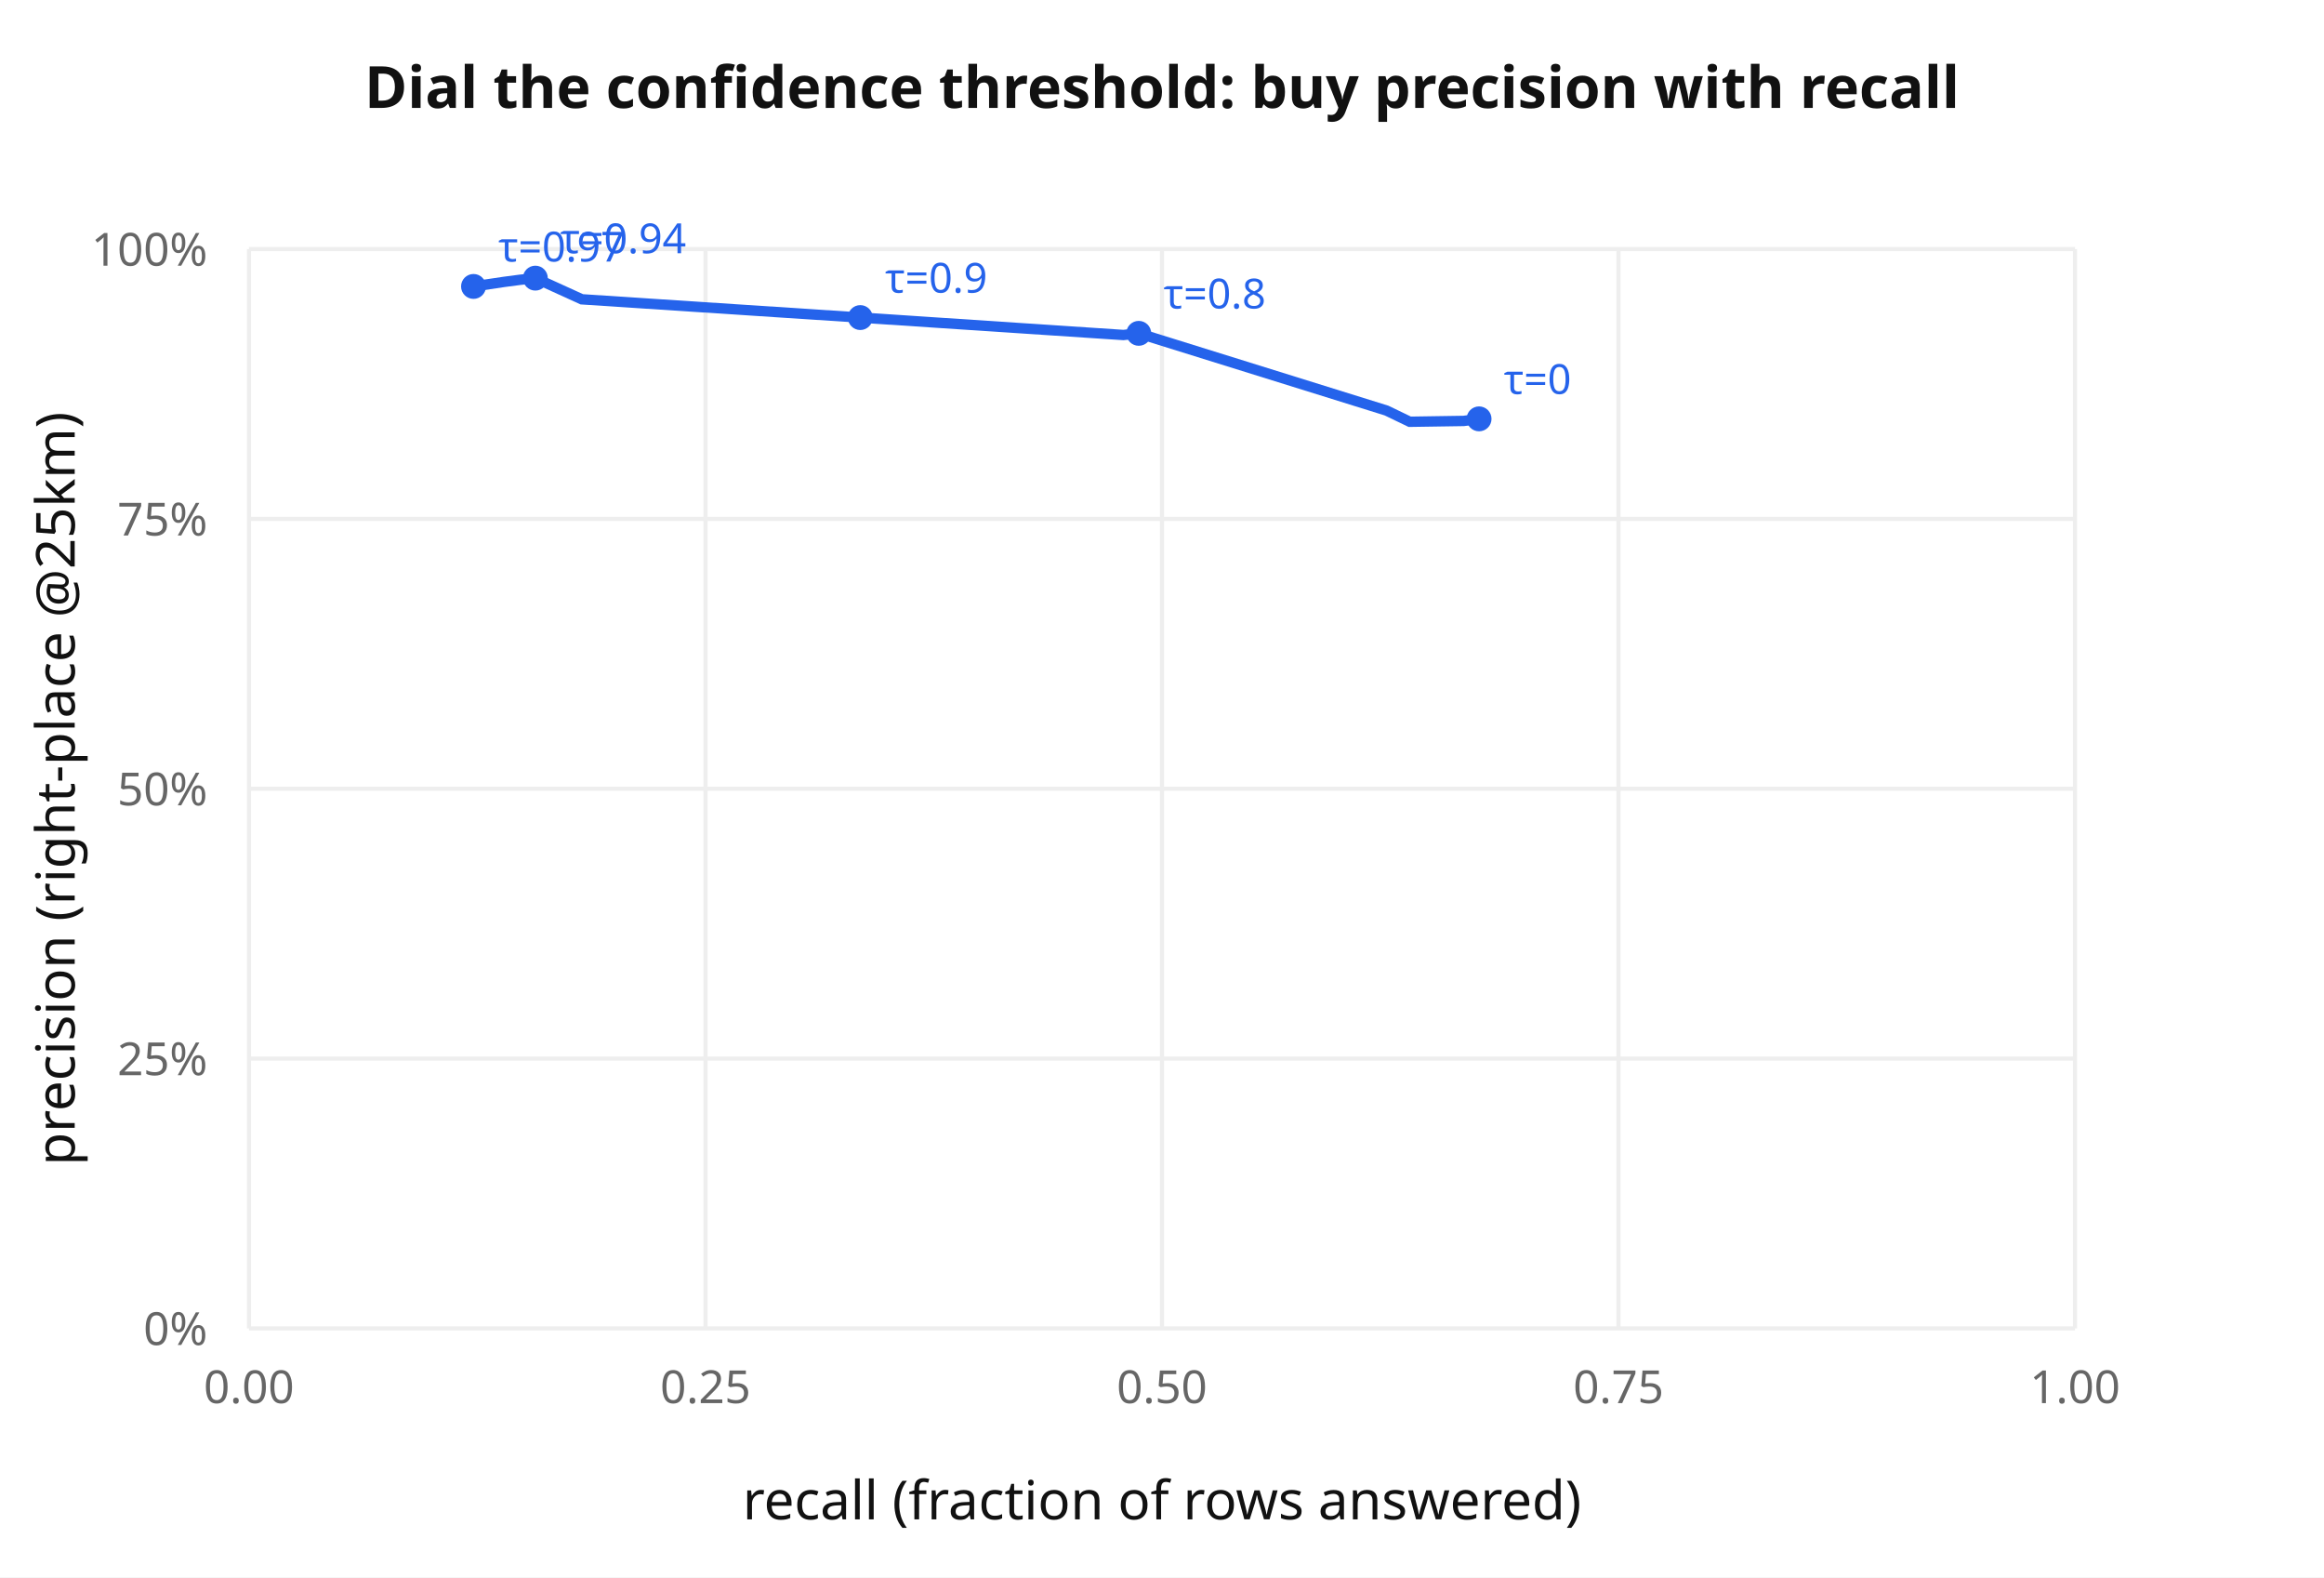
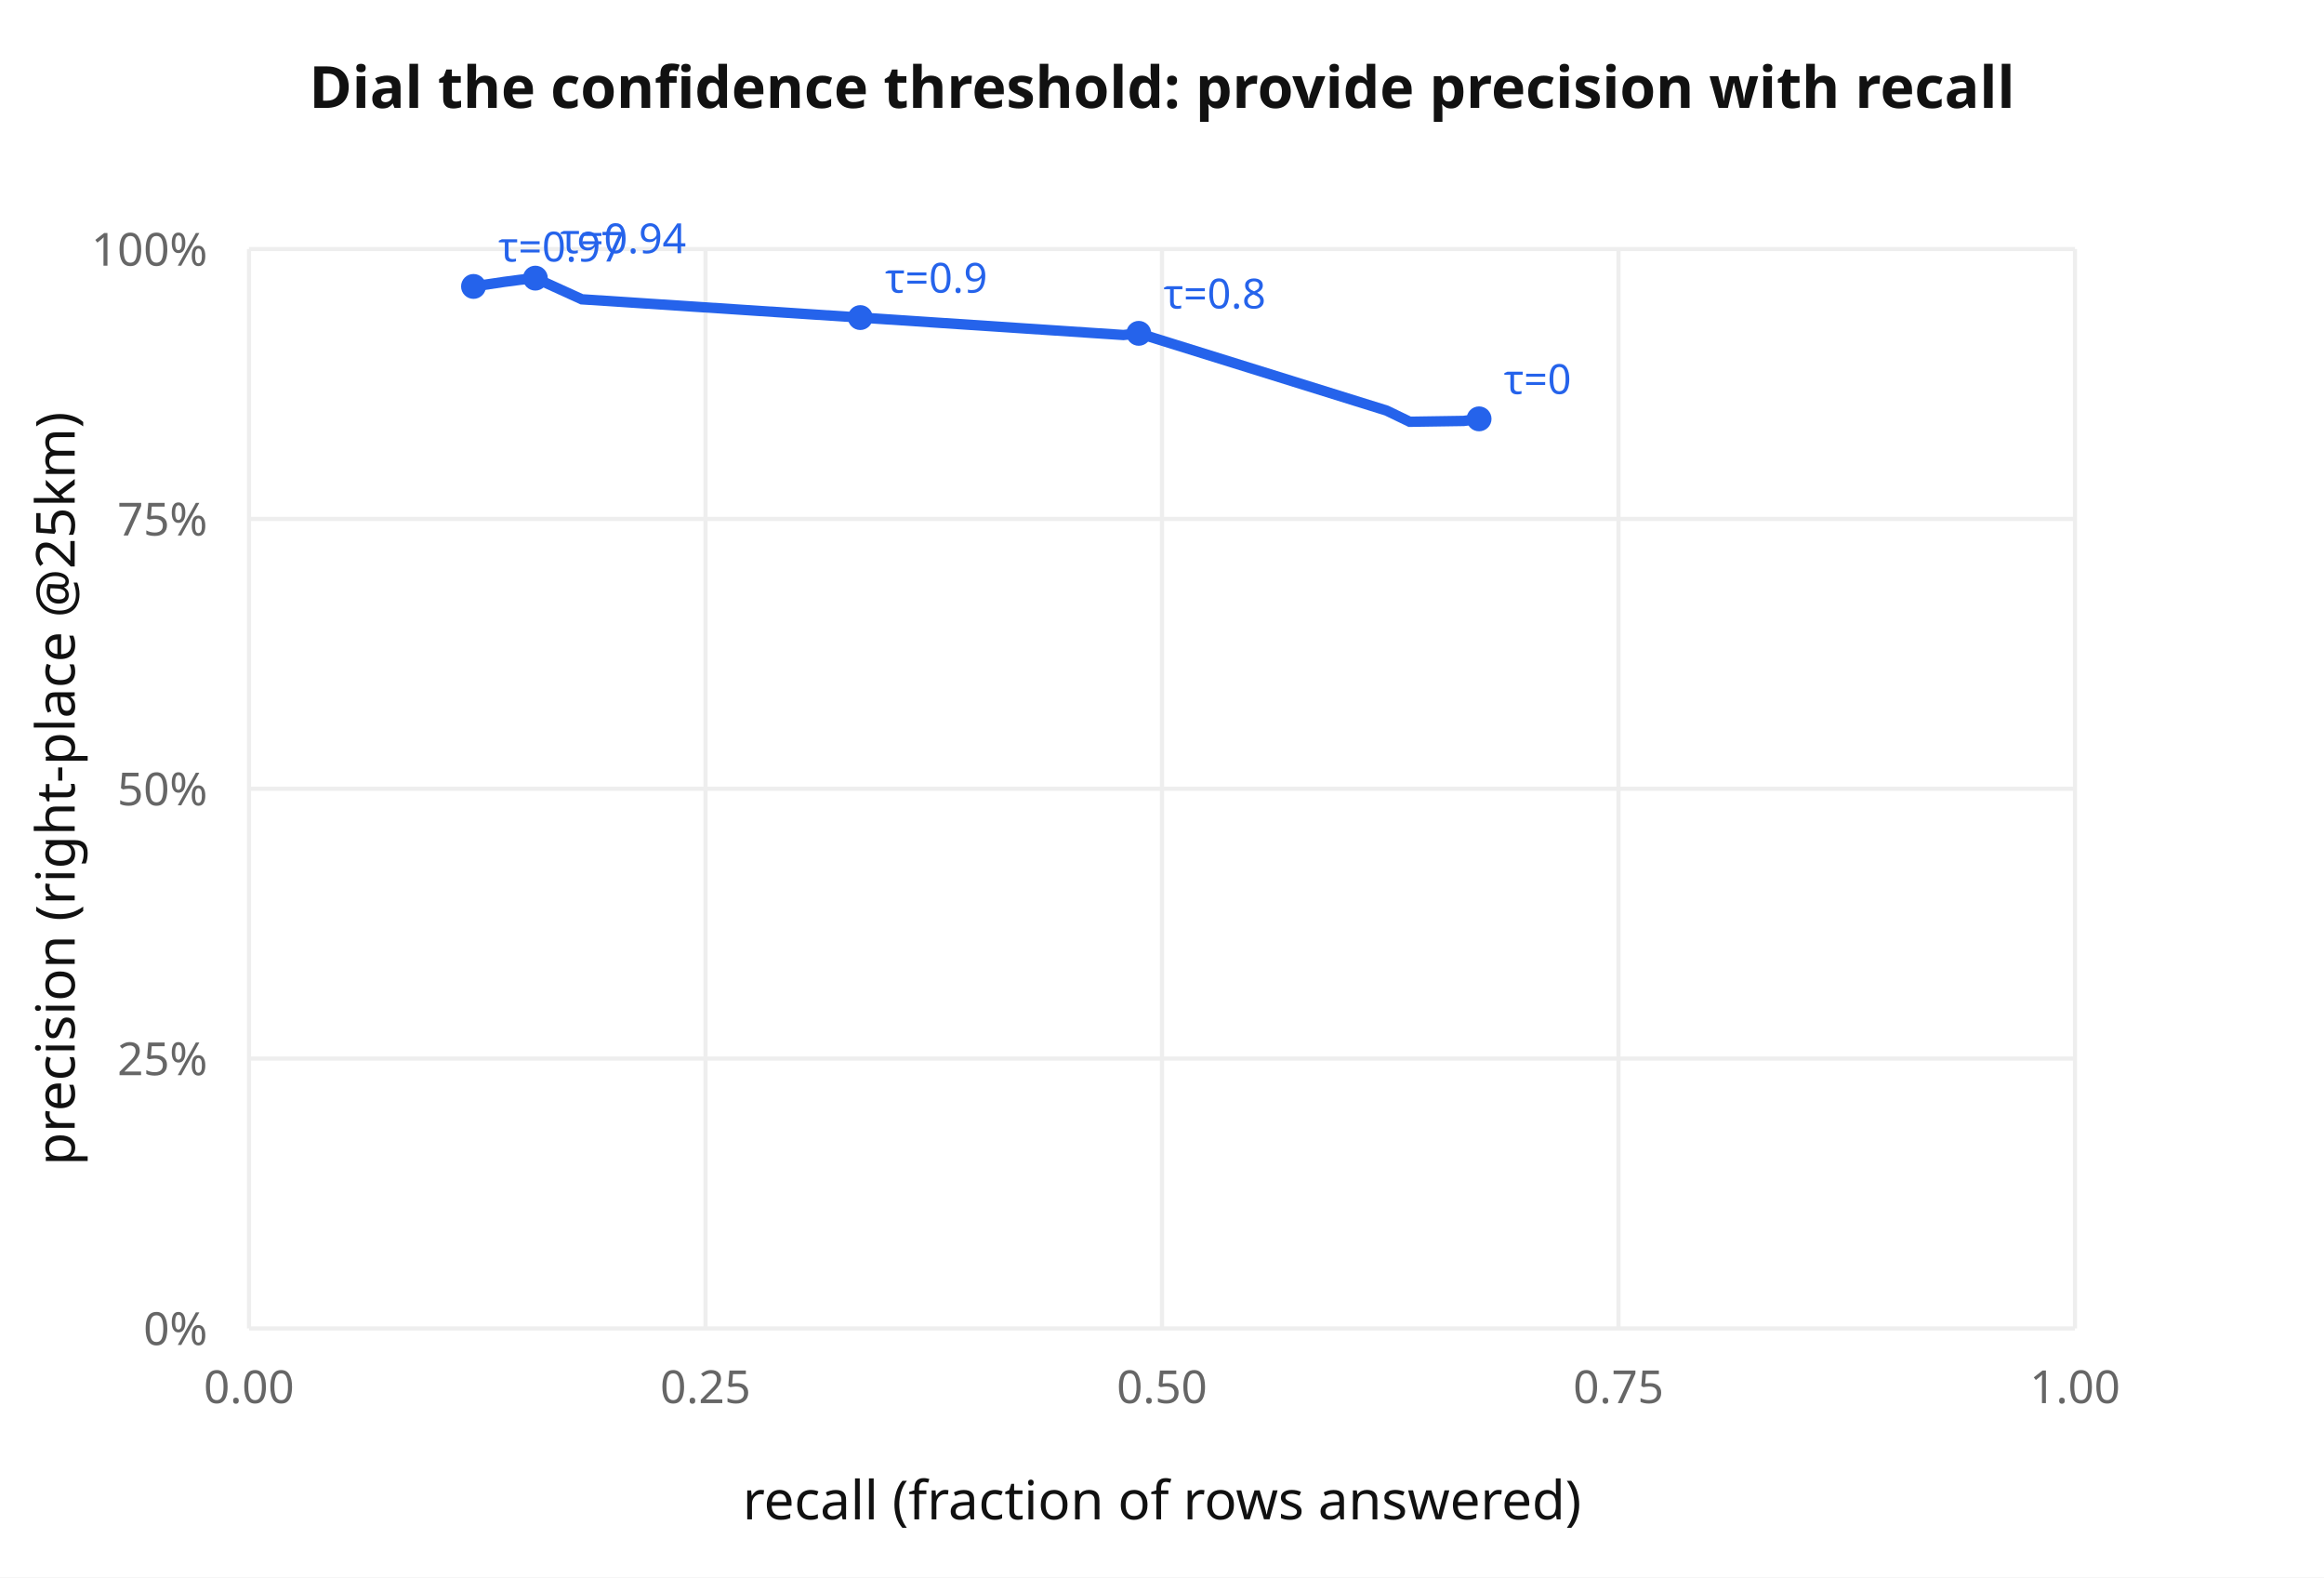
<svg xmlns="http://www.w3.org/2000/svg" width="560" height="380" font-family="system-ui,sans-serif">
  <rect width="560" height="380" fill="white" />
  <line x1="60" y1="320" x2="60" y2="60" stroke="#eee" />
  <line x1="60" y1="320" x2="500" y2="320" stroke="#eee" />
  <text x="60" y="338" font-size="11" text-anchor="middle" fill="#666">0.00</text>
  <text x="50" y="324" font-size="11" text-anchor="end" fill="#666">0%</text>
  <line x1="170" y1="320" x2="170" y2="60" stroke="#eee" />
  <line x1="60" y1="255" x2="500" y2="255" stroke="#eee" />
  <text x="170" y="338" font-size="11" text-anchor="middle" fill="#666">0.25</text>
  <text x="50" y="259" font-size="11" text-anchor="end" fill="#666">25%</text>
  <line x1="280" y1="320" x2="280" y2="60" stroke="#eee" />
  <line x1="60" y1="190" x2="500" y2="190" stroke="#eee" />
  <text x="280" y="338" font-size="11" text-anchor="middle" fill="#666">0.50</text>
  <text x="50" y="194" font-size="11" text-anchor="end" fill="#666">50%</text>
  <line x1="390" y1="320" x2="390" y2="60" stroke="#eee" />
  <line x1="60" y1="125" x2="500" y2="125" stroke="#eee" />
  <text x="390" y="338" font-size="11" text-anchor="middle" fill="#666">0.75</text>
  <text x="50" y="129" font-size="11" text-anchor="end" fill="#666">75%</text>
  <line x1="500" y1="320" x2="500" y2="60" stroke="#eee" />
  <line x1="60" y1="60" x2="500" y2="60" stroke="#eee" />
  <text x="500" y="338" font-size="11" text-anchor="middle" fill="#666">1.00</text>
  <text x="50" y="64" font-size="11" text-anchor="end" fill="#666">100%</text>
  <polyline points="356.4,100.9 352.7,101.4 339.7,101.6 334.1,98.9 274.4,80.3 270.7,80.7 207.3,76.5 140.2,72.1 129.0,67.0 125.3,67.4 121.5,67.9 114.1,69.0 114.1,69.0 114.1,69.0" fill="none" stroke="#2563eb" stroke-width="2.5" />
  <circle cx="356.4" cy="100.9" r="3" fill="#2563eb" />
  <text x="362.4" y="94.9" font-size="10" fill="#2563eb">τ=0</text>
  <circle cx="274.4" cy="80.3" r="3" fill="#2563eb" />
  <text x="280.4" y="74.3" font-size="10" fill="#2563eb">τ=0.8</text>
  <circle cx="207.3" cy="76.5" r="3" fill="#2563eb" />
  <text x="213.3" y="70.5" font-size="10" fill="#2563eb">τ=0.9</text>
  <circle cx="129.0" cy="67.0" r="3" fill="#2563eb" />
  <text x="135.0" y="61.0" font-size="10" fill="#2563eb">τ=0.94</text>
  <circle cx="114.1" cy="69.0" r="3" fill="#2563eb" />
  <text x="120.1" y="63.0" font-size="10" fill="#2563eb">τ=0.97</text>
  <text x="280" y="366" font-size="13" text-anchor="middle" fill="#111">recall (fraction of rows answered)</text>
  <text x="18" y="190" font-size="13" text-anchor="middle" fill="#111" transform="rotate(-90 18 190)">precision (right-place @25km)</text>
-   <text x="280" y="26" font-size="14" text-anchor="middle" fill="#111" font-weight="600">Dial the confidence threshold: buy precision with recall</text>
+   <text x="280" y="26" font-size="14" text-anchor="middle" fill="#111" font-weight="600">Dial the confidence threshold: provide precision with recall</text>
</svg>
